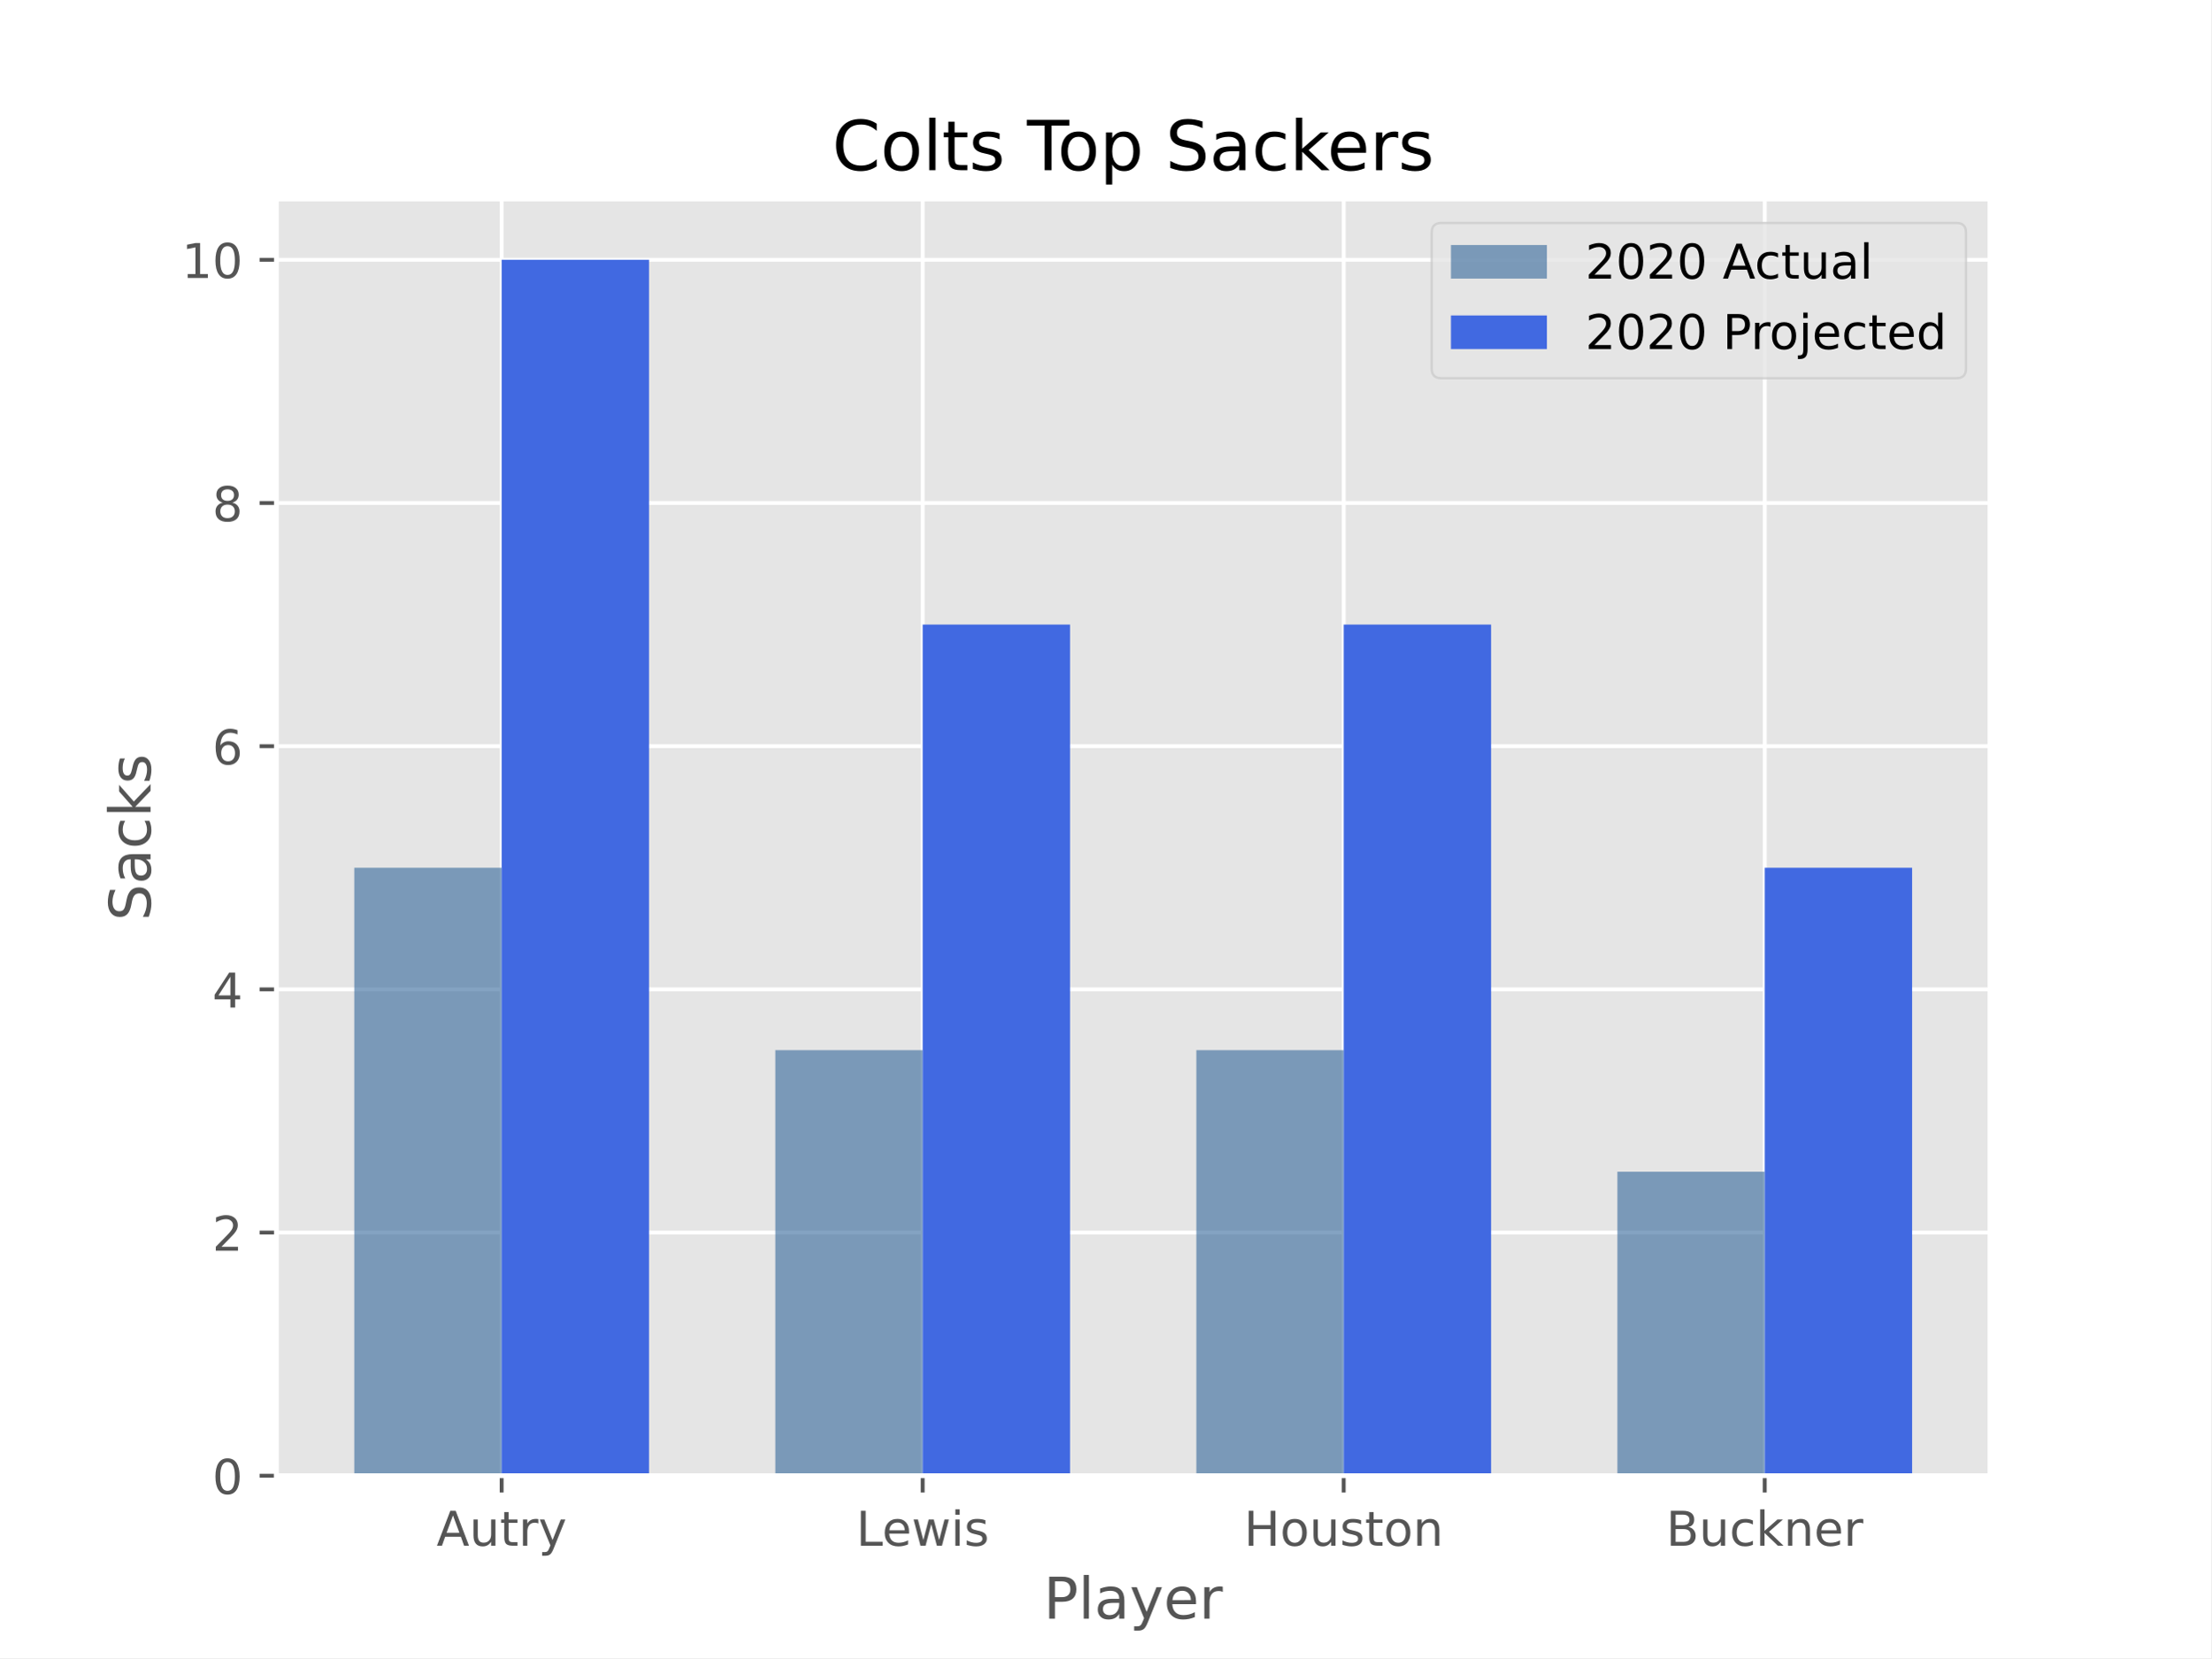
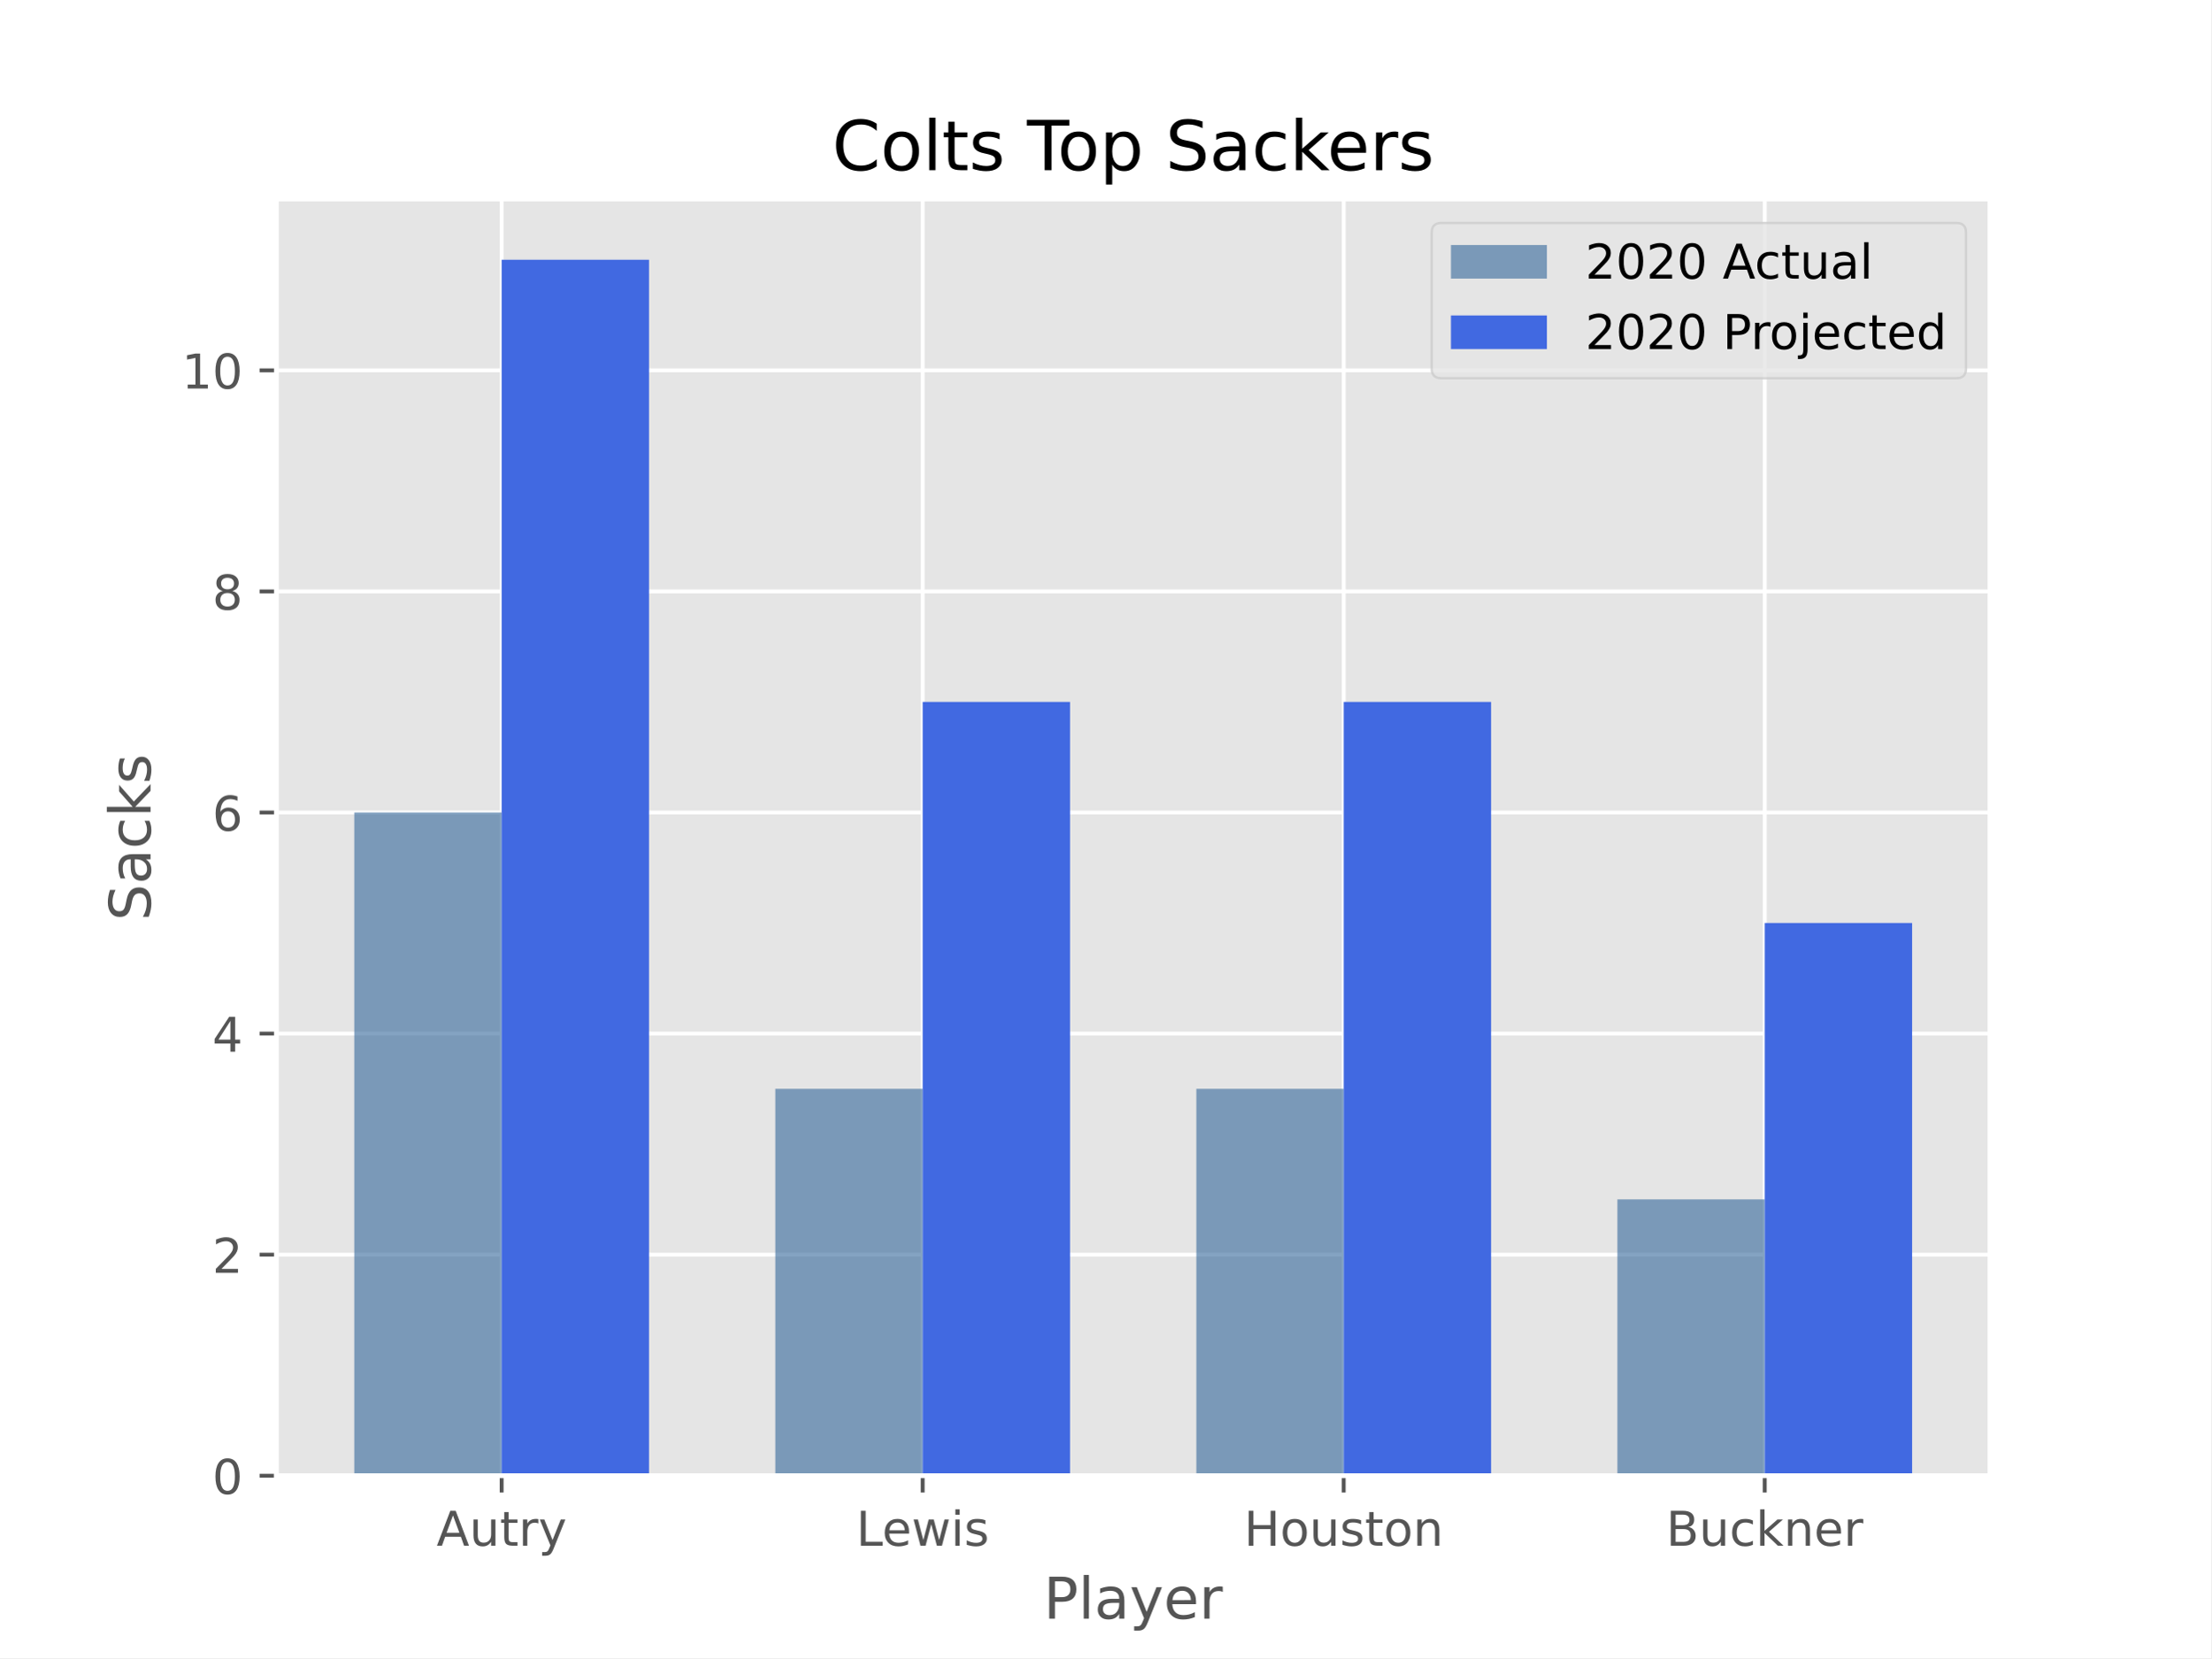
<svg xmlns="http://www.w3.org/2000/svg" xmlns:xlink="http://www.w3.org/1999/xlink" height="345.6pt" version="1.1" viewBox="0 0 460.8 345.6" width="460.8pt">
  <defs>
    <style type="text/css">*{stroke-linecap:butt;stroke-linejoin:round;}</style>
  </defs>
  <g id="figure_1">
    <g id="patch_1">
      <path d="M 0 345.6  L 460.8 345.6  L 460.8 0  L 0 0  z " style="fill:#ffffff;" />
    </g>
    <g id="axes_1">
      <g id="patch_2">
        <path d="M 57.6 307.584  L 414.72 307.584  L 414.72 41.472  L 57.6 41.472  z " style="fill:#e5e5e5;" />
      </g>
      <g id="matplotlib.axis_1">
        <g id="xtick_1">
          <g id="line2d_1">
-             <path clip-path="url(#p9dc7fcf0d0)" d="M 104.543 307.584  L 104.543 41.472  " style="fill:none;stroke:#ffffff;stroke-linecap:square;stroke-width:0.8;" />
+             <path clip-path="url(#p491f30746e)" d="M 104.543 307.584  L 104.543 41.472  " style="fill:none;stroke:#ffffff;stroke-linecap:square;stroke-width:0.8;" />
          </g>
          <g id="line2d_2">
            <defs>
-               <path d="M 0 0  L 0 3.5  " id="mb3fff09165" style="stroke:#555555;stroke-width:0.8;" />
-             </defs>
-             <g>
-               <use style="fill:#555555;stroke:#555555;stroke-width:0.8;" x="104.543" xlink:href="#mb3fff09165" y="307.584" />
+               <path d="M 0 0  L 0 3.5  " id="m06d0240697" style="stroke:#555555;stroke-width:0.8;" />
+             </defs>
+             <g>
+               <use style="fill:#555555;stroke:#555555;stroke-width:0.8;" x="104.543" xlink:href="#m06d0240697" y="307.584" />
            </g>
          </g>
          <g id="text_1">
            <g style="fill:#555555;" transform="translate(90.97923 322.1824)scale(0.1 -0.1)">
              <defs>
                <path d="M 34.188 63.188  L 20.797 26.906  L 47.609 26.906  z M 28.609 72.906  L 39.797 72.906  L 67.578 0  L 57.328 0  L 50.688 18.703  L 17.828 18.703  L 11.188 0  L 0.781 0  z " id="DejaVuSans-65" />
                <path d="M 8.5 21.578  L 8.5 54.688  L 17.484 54.688  L 17.484 21.922  Q 17.484 14.156 20.5 10.266  Q 23.531 6.391 29.594 6.391  Q 36.859 6.391 41.078 11.031  Q 45.312 15.672 45.312 23.688  L 45.312 54.688  L 54.297 54.688  L 54.297 0  L 45.312 0  L 45.312 8.406  Q 42.047 3.422 37.719 1  Q 33.406 -1.422 27.688 -1.422  Q 18.266 -1.422 13.375 4.438  Q 8.5 10.297 8.5 21.578  z M 31.109 56  z " id="DejaVuSans-117" />
                <path d="M 18.312 70.219  L 18.312 54.688  L 36.812 54.688  L 36.812 47.703  L 18.312 47.703  L 18.312 18.016  Q 18.312 11.328 20.141 9.422  Q 21.969 7.516 27.594 7.516  L 36.812 7.516  L 36.812 0  L 27.594 0  Q 17.188 0 13.234 3.875  Q 9.281 7.766 9.281 18.016  L 9.281 47.703  L 2.688 47.703  L 2.688 54.688  L 9.281 54.688  L 9.281 70.219  z " id="DejaVuSans-116" />
                <path d="M 41.109 46.297  Q 39.594 47.172 37.812 47.578  Q 36.031 48 33.891 48  Q 26.266 48 22.188 43.047  Q 18.109 38.094 18.109 28.812  L 18.109 0  L 9.078 0  L 9.078 54.688  L 18.109 54.688  L 18.109 46.188  Q 20.953 51.172 25.484 53.578  Q 30.031 56 36.531 56  Q 37.453 56 38.578 55.875  Q 39.703 55.766 41.062 55.516  z " id="DejaVuSans-114" />
                <path d="M 32.172 -5.078  Q 28.375 -14.844 24.75 -17.812  Q 21.141 -20.797 15.094 -20.797  L 7.906 -20.797  L 7.906 -13.281  L 13.188 -13.281  Q 16.891 -13.281 18.938 -11.516  Q 21 -9.766 23.484 -3.219  L 25.094 0.875  L 2.984 54.688  L 12.5 54.688  L 29.594 11.922  L 46.688 54.688  L 56.203 54.688  z " id="DejaVuSans-121" />
              </defs>
              <use xlink:href="#DejaVuSans-65" />
              <use x="68.408" xlink:href="#DejaVuSans-117" />
              <use x="131.787" xlink:href="#DejaVuSans-116" />
              <use x="170.996" xlink:href="#DejaVuSans-114" />
              <use x="212.109" xlink:href="#DejaVuSans-121" />
            </g>
          </g>
        </g>
        <g id="xtick_2">
          <g id="line2d_3">
-             <path clip-path="url(#p9dc7fcf0d0)" d="M 192.288 307.584  L 192.288 41.472  " style="fill:none;stroke:#ffffff;stroke-linecap:square;stroke-width:0.8;" />
+             <path clip-path="url(#p491f30746e)" d="M 192.288 307.584  L 192.288 41.472  " style="fill:none;stroke:#ffffff;stroke-linecap:square;stroke-width:0.8;" />
          </g>
          <g id="line2d_4">
            <g>
-               <use style="fill:#555555;stroke:#555555;stroke-width:0.8;" x="192.288" xlink:href="#mb3fff09165" y="307.584" />
+               <use style="fill:#555555;stroke:#555555;stroke-width:0.8;" x="192.288" xlink:href="#m06d0240697" y="307.584" />
            </g>
          </g>
          <g id="text_2">
            <g style="fill:#555555;" transform="translate(178.43 322.1824)scale(0.1 -0.1)">
              <defs>
                <path d="M 9.812 72.906  L 19.672 72.906  L 19.672 8.297  L 55.172 8.297  L 55.172 0  L 9.812 0  z " id="DejaVuSans-76" />
                <path d="M 56.203 29.594  L 56.203 25.203  L 14.891 25.203  Q 15.484 15.922 20.484 11.062  Q 25.484 6.203 34.422 6.203  Q 39.594 6.203 44.453 7.469  Q 49.312 8.734 54.109 11.281  L 54.109 2.781  Q 49.266 0.734 44.188 -0.344  Q 39.109 -1.422 33.891 -1.422  Q 20.797 -1.422 13.156 6.188  Q 5.516 13.812 5.516 26.812  Q 5.516 40.234 12.766 48.109  Q 20.016 56 32.328 56  Q 43.359 56 49.781 48.891  Q 56.203 41.797 56.203 29.594  z M 47.219 32.234  Q 47.125 39.594 43.094 43.984  Q 39.062 48.391 32.422 48.391  Q 24.906 48.391 20.391 44.141  Q 15.875 39.891 15.188 32.172  z " id="DejaVuSans-101" />
                <path d="M 4.203 54.688  L 13.188 54.688  L 24.422 12.016  L 35.594 54.688  L 46.188 54.688  L 57.422 12.016  L 68.609 54.688  L 77.594 54.688  L 63.281 0  L 52.688 0  L 40.922 44.828  L 29.109 0  L 18.5 0  z " id="DejaVuSans-119" />
                <path d="M 9.422 54.688  L 18.406 54.688  L 18.406 0  L 9.422 0  z M 9.422 75.984  L 18.406 75.984  L 18.406 64.594  L 9.422 64.594  z " id="DejaVuSans-105" />
                <path d="M 44.281 53.078  L 44.281 44.578  Q 40.484 46.531 36.375 47.5  Q 32.281 48.484 27.875 48.484  Q 21.188 48.484 17.844 46.438  Q 14.5 44.391 14.5 40.281  Q 14.5 37.156 16.891 35.375  Q 19.281 33.594 26.516 31.984  L 29.594 31.297  Q 39.156 29.25 43.188 25.516  Q 47.219 21.781 47.219 15.094  Q 47.219 7.469 41.188 3.016  Q 35.156 -1.422 24.609 -1.422  Q 20.219 -1.422 15.453 -0.562  Q 10.688 0.297 5.422 2  L 5.422 11.281  Q 10.406 8.688 15.234 7.391  Q 20.062 6.109 24.812 6.109  Q 31.156 6.109 34.562 8.281  Q 37.984 10.453 37.984 14.406  Q 37.984 18.062 35.516 20.016  Q 33.062 21.969 24.703 23.781  L 21.578 24.516  Q 13.234 26.266 9.516 29.906  Q 5.812 33.547 5.812 39.891  Q 5.812 47.609 11.281 51.797  Q 16.75 56 26.812 56  Q 31.781 56 36.172 55.266  Q 40.578 54.547 44.281 53.078  z " id="DejaVuSans-115" />
              </defs>
              <use xlink:href="#DejaVuSans-76" />
              <use x="53.963" xlink:href="#DejaVuSans-101" />
              <use x="115.486" xlink:href="#DejaVuSans-119" />
              <use x="197.273" xlink:href="#DejaVuSans-105" />
              <use x="225.057" xlink:href="#DejaVuSans-115" />
            </g>
          </g>
        </g>
        <g id="xtick_3">
          <g id="line2d_5">
-             <path clip-path="url(#p9dc7fcf0d0)" d="M 280.032 307.584  L 280.032 41.472  " style="fill:none;stroke:#ffffff;stroke-linecap:square;stroke-width:0.8;" />
+             <path clip-path="url(#p491f30746e)" d="M 280.032 307.584  L 280.032 41.472  " style="fill:none;stroke:#ffffff;stroke-linecap:square;stroke-width:0.8;" />
          </g>
          <g id="line2d_6">
            <g>
-               <use style="fill:#555555;stroke:#555555;stroke-width:0.8;" x="280.032" xlink:href="#mb3fff09165" y="307.584" />
+               <use style="fill:#555555;stroke:#555555;stroke-width:0.8;" x="280.032" xlink:href="#m06d0240697" y="307.584" />
            </g>
          </g>
          <g id="text_3">
            <g style="fill:#555555;" transform="translate(259.251 322.1824)scale(0.1 -0.1)">
              <defs>
                <path d="M 9.812 72.906  L 19.672 72.906  L 19.672 43.016  L 55.516 43.016  L 55.516 72.906  L 65.375 72.906  L 65.375 0  L 55.516 0  L 55.516 34.719  L 19.672 34.719  L 19.672 0  L 9.812 0  z " id="DejaVuSans-72" />
                <path d="M 30.609 48.391  Q 23.391 48.391 19.188 42.75  Q 14.984 37.109 14.984 27.297  Q 14.984 17.484 19.156 11.844  Q 23.344 6.203 30.609 6.203  Q 37.797 6.203 41.984 11.859  Q 46.188 17.531 46.188 27.297  Q 46.188 37.016 41.984 42.703  Q 37.797 48.391 30.609 48.391  z M 30.609 56  Q 42.328 56 49.016 48.375  Q 55.719 40.766 55.719 27.297  Q 55.719 13.875 49.016 6.219  Q 42.328 -1.422 30.609 -1.422  Q 18.844 -1.422 12.172 6.219  Q 5.516 13.875 5.516 27.297  Q 5.516 40.766 12.172 48.375  Q 18.844 56 30.609 56  z " id="DejaVuSans-111" />
                <path d="M 54.891 33.016  L 54.891 0  L 45.906 0  L 45.906 32.719  Q 45.906 40.484 42.875 44.328  Q 39.844 48.188 33.797 48.188  Q 26.516 48.188 22.312 43.547  Q 18.109 38.922 18.109 30.906  L 18.109 0  L 9.078 0  L 9.078 54.688  L 18.109 54.688  L 18.109 46.188  Q 21.344 51.125 25.703 53.562  Q 30.078 56 35.797 56  Q 45.219 56 50.047 50.172  Q 54.891 44.344 54.891 33.016  z " id="DejaVuSans-110" />
              </defs>
              <use xlink:href="#DejaVuSans-72" />
              <use x="75.195" xlink:href="#DejaVuSans-111" />
              <use x="136.377" xlink:href="#DejaVuSans-117" />
              <use x="199.756" xlink:href="#DejaVuSans-115" />
              <use x="251.855" xlink:href="#DejaVuSans-116" />
              <use x="291.064" xlink:href="#DejaVuSans-111" />
              <use x="352.246" xlink:href="#DejaVuSans-110" />
            </g>
          </g>
        </g>
        <g id="xtick_4">
          <g id="line2d_7">
-             <path clip-path="url(#p9dc7fcf0d0)" d="M 367.777 307.584  L 367.777 41.472  " style="fill:none;stroke:#ffffff;stroke-linecap:square;stroke-width:0.8;" />
+             <path clip-path="url(#p491f30746e)" d="M 367.777 307.584  L 367.777 41.472  " style="fill:none;stroke:#ffffff;stroke-linecap:square;stroke-width:0.8;" />
          </g>
          <g id="line2d_8">
            <g>
-               <use style="fill:#555555;stroke:#555555;stroke-width:0.8;" x="367.777" xlink:href="#mb3fff09165" y="307.584" />
+               <use style="fill:#555555;stroke:#555555;stroke-width:0.8;" x="367.777" xlink:href="#m06d0240697" y="307.584" />
            </g>
          </g>
          <g id="text_4">
            <g style="fill:#555555;" transform="translate(347.2322 322.1824)scale(0.1 -0.1)">
              <defs>
                <path d="M 19.672 34.812  L 19.672 8.109  L 35.5 8.109  Q 43.453 8.109 47.281 11.406  Q 51.125 14.703 51.125 21.484  Q 51.125 28.328 47.281 31.562  Q 43.453 34.812 35.5 34.812  z M 19.672 64.797  L 19.672 42.828  L 34.281 42.828  Q 41.5 42.828 45.031 45.531  Q 48.578 48.25 48.578 53.812  Q 48.578 59.328 45.031 62.062  Q 41.5 64.797 34.281 64.797  z M 9.812 72.906  L 35.016 72.906  Q 46.297 72.906 52.391 68.219  Q 58.5 63.531 58.5 54.891  Q 58.5 48.188 55.375 44.234  Q 52.25 40.281 46.188 39.312  Q 53.469 37.75 57.5 32.781  Q 61.531 27.828 61.531 20.406  Q 61.531 10.641 54.891 5.312  Q 48.25 0 35.984 0  L 9.812 0  z " id="DejaVuSans-66" />
                <path d="M 48.781 52.594  L 48.781 44.188  Q 44.969 46.297 41.141 47.344  Q 37.312 48.391 33.406 48.391  Q 24.656 48.391 19.812 42.844  Q 14.984 37.312 14.984 27.297  Q 14.984 17.281 19.812 11.734  Q 24.656 6.203 33.406 6.203  Q 37.312 6.203 41.141 7.25  Q 44.969 8.297 48.781 10.406  L 48.781 2.094  Q 45.016 0.344 40.984 -0.531  Q 36.969 -1.422 32.422 -1.422  Q 20.062 -1.422 12.781 6.344  Q 5.516 14.109 5.516 27.297  Q 5.516 40.672 12.859 48.328  Q 20.219 56 33.016 56  Q 37.156 56 41.109 55.141  Q 45.062 54.297 48.781 52.594  z " id="DejaVuSans-99" />
                <path d="M 9.078 75.984  L 18.109 75.984  L 18.109 31.109  L 44.922 54.688  L 56.391 54.688  L 27.391 29.109  L 57.625 0  L 45.906 0  L 18.109 26.703  L 18.109 0  L 9.078 0  z " id="DejaVuSans-107" />
              </defs>
              <use xlink:href="#DejaVuSans-66" />
              <use x="68.604" xlink:href="#DejaVuSans-117" />
              <use x="131.982" xlink:href="#DejaVuSans-99" />
              <use x="186.963" xlink:href="#DejaVuSans-107" />
              <use x="244.873" xlink:href="#DejaVuSans-110" />
              <use x="308.252" xlink:href="#DejaVuSans-101" />
              <use x="369.775" xlink:href="#DejaVuSans-114" />
            </g>
          </g>
        </g>
        <g id="text_5">
          <g style="fill:#555555;" transform="translate(217.4888 337.3802)scale(0.12 -0.12)">
            <defs>
              <path d="M 19.672 64.797  L 19.672 37.406  L 32.078 37.406  Q 38.969 37.406 42.719 40.969  Q 46.484 44.531 46.484 51.125  Q 46.484 57.672 42.719 61.234  Q 38.969 64.797 32.078 64.797  z M 9.812 72.906  L 32.078 72.906  Q 44.344 72.906 50.609 67.359  Q 56.891 61.812 56.891 51.125  Q 56.891 40.328 50.609 34.812  Q 44.344 29.297 32.078 29.297  L 19.672 29.297  L 19.672 0  L 9.812 0  z " id="DejaVuSans-80" />
              <path d="M 9.422 75.984  L 18.406 75.984  L 18.406 0  L 9.422 0  z " id="DejaVuSans-108" />
              <path d="M 34.281 27.484  Q 23.391 27.484 19.188 25  Q 14.984 22.516 14.984 16.5  Q 14.984 11.719 18.141 8.906  Q 21.297 6.109 26.703 6.109  Q 34.188 6.109 38.703 11.406  Q 43.219 16.703 43.219 25.484  L 43.219 27.484  z M 52.203 31.203  L 52.203 0  L 43.219 0  L 43.219 8.297  Q 40.141 3.328 35.547 0.953  Q 30.953 -1.422 24.312 -1.422  Q 15.922 -1.422 10.953 3.297  Q 6 8.016 6 15.922  Q 6 25.141 12.172 29.828  Q 18.359 34.516 30.609 34.516  L 43.219 34.516  L 43.219 35.406  Q 43.219 41.609 39.141 45  Q 35.062 48.391 27.688 48.391  Q 23 48.391 18.547 47.266  Q 14.109 46.141 10.016 43.891  L 10.016 52.203  Q 14.938 54.109 19.578 55.047  Q 24.219 56 28.609 56  Q 40.484 56 46.344 49.844  Q 52.203 43.703 52.203 31.203  z " id="DejaVuSans-97" />
            </defs>
            <use xlink:href="#DejaVuSans-80" />
            <use x="60.303" xlink:href="#DejaVuSans-108" />
            <use x="88.086" xlink:href="#DejaVuSans-97" />
            <use x="149.365" xlink:href="#DejaVuSans-121" />
            <use x="208.545" xlink:href="#DejaVuSans-101" />
            <use x="270.068" xlink:href="#DejaVuSans-114" />
          </g>
        </g>
      </g>
      <g id="matplotlib.axis_2">
        <g id="ytick_1">
          <g id="line2d_9">
-             <path clip-path="url(#p9dc7fcf0d0)" d="M 57.6 307.584  L 414.72 307.584  " style="fill:none;stroke:#ffffff;stroke-linecap:square;stroke-width:0.8;" />
+             <path clip-path="url(#p491f30746e)" d="M 57.6 307.584  L 414.72 307.584  " style="fill:none;stroke:#ffffff;stroke-linecap:square;stroke-width:0.8;" />
          </g>
          <g id="line2d_10">
            <defs>
-               <path d="M 0 0  L -3.5 0  " id="mfcdf6e4e17" style="stroke:#555555;stroke-width:0.8;" />
-             </defs>
-             <g>
-               <use style="fill:#555555;stroke:#555555;stroke-width:0.8;" x="57.6" xlink:href="#mfcdf6e4e17" y="307.584" />
+               <path d="M 0 0  L -3.5 0  " id="m8fbb04afca" style="stroke:#555555;stroke-width:0.8;" />
+             </defs>
+             <g>
+               <use style="fill:#555555;stroke:#555555;stroke-width:0.8;" x="57.6" xlink:href="#m8fbb04afca" y="307.584" />
            </g>
          </g>
          <g id="text_6">
            <g style="fill:#555555;" transform="translate(44.2375 311.3832)scale(0.1 -0.1)">
              <defs>
                <path d="M 31.781 66.406  Q 24.172 66.406 20.328 58.906  Q 16.5 51.422 16.5 36.375  Q 16.5 21.391 20.328 13.891  Q 24.172 6.391 31.781 6.391  Q 39.453 6.391 43.281 13.891  Q 47.125 21.391 47.125 36.375  Q 47.125 51.422 43.281 58.906  Q 39.453 66.406 31.781 66.406  z M 31.781 74.219  Q 44.047 74.219 50.516 64.516  Q 56.984 54.828 56.984 36.375  Q 56.984 17.969 50.516 8.266  Q 44.047 -1.422 31.781 -1.422  Q 19.531 -1.422 13.062 8.266  Q 6.594 17.969 6.594 36.375  Q 6.594 54.828 13.062 64.516  Q 19.531 74.219 31.781 74.219  z " id="DejaVuSans-48" />
              </defs>
              <use xlink:href="#DejaVuSans-48" />
            </g>
          </g>
        </g>
        <g id="ytick_2">
          <g id="line2d_11">
-             <path clip-path="url(#p9dc7fcf0d0)" d="M 57.6 256.896  L 414.72 256.896  " style="fill:none;stroke:#ffffff;stroke-linecap:square;stroke-width:0.8;" />
+             <path clip-path="url(#p491f30746e)" d="M 57.6 261.504  L 414.72 261.504  " style="fill:none;stroke:#ffffff;stroke-linecap:square;stroke-width:0.8;" />
          </g>
          <g id="line2d_12">
            <g>
-               <use style="fill:#555555;stroke:#555555;stroke-width:0.8;" x="57.6" xlink:href="#mfcdf6e4e17" y="256.896" />
+               <use style="fill:#555555;stroke:#555555;stroke-width:0.8;" x="57.6" xlink:href="#m8fbb04afca" y="261.504" />
            </g>
          </g>
          <g id="text_7">
-             <g style="fill:#555555;" transform="translate(44.2375 260.6952)scale(0.1 -0.1)">
+             <g style="fill:#555555;" transform="translate(44.2375 265.3032)scale(0.1 -0.1)">
              <defs>
                <path d="M 19.188 8.297  L 53.609 8.297  L 53.609 0  L 7.328 0  L 7.328 8.297  Q 12.938 14.109 22.625 23.891  Q 32.328 33.688 34.812 36.531  Q 39.547 41.844 41.422 45.531  Q 43.312 49.219 43.312 52.781  Q 43.312 58.594 39.234 62.25  Q 35.156 65.922 28.609 65.922  Q 23.969 65.922 18.812 64.312  Q 13.672 62.703 7.812 59.422  L 7.812 69.391  Q 13.766 71.781 18.938 73  Q 24.125 74.219 28.422 74.219  Q 39.75 74.219 46.484 68.547  Q 53.219 62.891 53.219 53.422  Q 53.219 48.922 51.531 44.891  Q 49.859 40.875 45.406 35.406  Q 44.188 33.984 37.641 27.219  Q 31.109 20.453 19.188 8.297  z " id="DejaVuSans-50" />
              </defs>
              <use xlink:href="#DejaVuSans-50" />
            </g>
          </g>
        </g>
        <g id="ytick_3">
          <g id="line2d_13">
-             <path clip-path="url(#p9dc7fcf0d0)" d="M 57.6 206.208  L 414.72 206.208  " style="fill:none;stroke:#ffffff;stroke-linecap:square;stroke-width:0.8;" />
+             <path clip-path="url(#p491f30746e)" d="M 57.6 215.424  L 414.72 215.424  " style="fill:none;stroke:#ffffff;stroke-linecap:square;stroke-width:0.8;" />
          </g>
          <g id="line2d_14">
            <g>
-               <use style="fill:#555555;stroke:#555555;stroke-width:0.8;" x="57.6" xlink:href="#mfcdf6e4e17" y="206.208" />
+               <use style="fill:#555555;stroke:#555555;stroke-width:0.8;" x="57.6" xlink:href="#m8fbb04afca" y="215.424" />
            </g>
          </g>
          <g id="text_8">
-             <g style="fill:#555555;" transform="translate(44.2375 210.0072)scale(0.1 -0.1)">
+             <g style="fill:#555555;" transform="translate(44.2375 219.2232)scale(0.1 -0.1)">
              <defs>
                <path d="M 37.797 64.312  L 12.891 25.391  L 37.797 25.391  z M 35.203 72.906  L 47.609 72.906  L 47.609 25.391  L 58.016 25.391  L 58.016 17.188  L 47.609 17.188  L 47.609 0  L 37.797 0  L 37.797 17.188  L 4.891 17.188  L 4.891 26.703  z " id="DejaVuSans-52" />
              </defs>
              <use xlink:href="#DejaVuSans-52" />
            </g>
          </g>
        </g>
        <g id="ytick_4">
          <g id="line2d_15">
-             <path clip-path="url(#p9dc7fcf0d0)" d="M 57.6 155.52  L 414.72 155.52  " style="fill:none;stroke:#ffffff;stroke-linecap:square;stroke-width:0.8;" />
+             <path clip-path="url(#p491f30746e)" d="M 57.6 169.344  L 414.72 169.344  " style="fill:none;stroke:#ffffff;stroke-linecap:square;stroke-width:0.8;" />
          </g>
          <g id="line2d_16">
            <g>
-               <use style="fill:#555555;stroke:#555555;stroke-width:0.8;" x="57.6" xlink:href="#mfcdf6e4e17" y="155.52" />
+               <use style="fill:#555555;stroke:#555555;stroke-width:0.8;" x="57.6" xlink:href="#m8fbb04afca" y="169.344" />
            </g>
          </g>
          <g id="text_9">
-             <g style="fill:#555555;" transform="translate(44.2375 159.3192)scale(0.1 -0.1)">
+             <g style="fill:#555555;" transform="translate(44.2375 173.1432)scale(0.1 -0.1)">
              <defs>
                <path d="M 33.016 40.375  Q 26.375 40.375 22.484 35.828  Q 18.609 31.297 18.609 23.391  Q 18.609 15.531 22.484 10.953  Q 26.375 6.391 33.016 6.391  Q 39.656 6.391 43.531 10.953  Q 47.406 15.531 47.406 23.391  Q 47.406 31.297 43.531 35.828  Q 39.656 40.375 33.016 40.375  z M 52.594 71.297  L 52.594 62.312  Q 48.875 64.062 45.094 64.984  Q 41.312 65.922 37.594 65.922  Q 27.828 65.922 22.672 59.328  Q 17.531 52.734 16.797 39.406  Q 19.672 43.656 24.016 45.922  Q 28.375 48.188 33.594 48.188  Q 44.578 48.188 50.953 41.516  Q 57.328 34.859 57.328 23.391  Q 57.328 12.156 50.688 5.359  Q 44.047 -1.422 33.016 -1.422  Q 20.359 -1.422 13.672 8.266  Q 6.984 17.969 6.984 36.375  Q 6.984 53.656 15.188 63.938  Q 23.391 74.219 37.203 74.219  Q 40.922 74.219 44.703 73.484  Q 48.484 72.75 52.594 71.297  z " id="DejaVuSans-54" />
              </defs>
              <use xlink:href="#DejaVuSans-54" />
            </g>
          </g>
        </g>
        <g id="ytick_5">
          <g id="line2d_17">
-             <path clip-path="url(#p9dc7fcf0d0)" d="M 57.6 104.832  L 414.72 104.832  " style="fill:none;stroke:#ffffff;stroke-linecap:square;stroke-width:0.8;" />
+             <path clip-path="url(#p491f30746e)" d="M 57.6 123.264  L 414.72 123.264  " style="fill:none;stroke:#ffffff;stroke-linecap:square;stroke-width:0.8;" />
          </g>
          <g id="line2d_18">
            <g>
-               <use style="fill:#555555;stroke:#555555;stroke-width:0.8;" x="57.6" xlink:href="#mfcdf6e4e17" y="104.832" />
+               <use style="fill:#555555;stroke:#555555;stroke-width:0.8;" x="57.6" xlink:href="#m8fbb04afca" y="123.264" />
            </g>
          </g>
          <g id="text_10">
-             <g style="fill:#555555;" transform="translate(44.2375 108.6312)scale(0.1 -0.1)">
+             <g style="fill:#555555;" transform="translate(44.2375 127.0632)scale(0.1 -0.1)">
              <defs>
                <path d="M 31.781 34.625  Q 24.75 34.625 20.719 30.859  Q 16.703 27.094 16.703 20.516  Q 16.703 13.922 20.719 10.156  Q 24.75 6.391 31.781 6.391  Q 38.812 6.391 42.859 10.172  Q 46.922 13.969 46.922 20.516  Q 46.922 27.094 42.891 30.859  Q 38.875 34.625 31.781 34.625  z M 21.922 38.812  Q 15.578 40.375 12.031 44.719  Q 8.5 49.078 8.5 55.328  Q 8.5 64.062 14.719 69.141  Q 20.953 74.219 31.781 74.219  Q 42.672 74.219 48.875 69.141  Q 55.078 64.062 55.078 55.328  Q 55.078 49.078 51.531 44.719  Q 48 40.375 41.703 38.812  Q 48.828 37.156 52.797 32.312  Q 56.781 27.484 56.781 20.516  Q 56.781 9.906 50.312 4.234  Q 43.844 -1.422 31.781 -1.422  Q 19.734 -1.422 13.25 4.234  Q 6.781 9.906 6.781 20.516  Q 6.781 27.484 10.781 32.312  Q 14.797 37.156 21.922 38.812  z M 18.312 54.391  Q 18.312 48.734 21.844 45.562  Q 25.391 42.391 31.781 42.391  Q 38.141 42.391 41.719 45.562  Q 45.312 48.734 45.312 54.391  Q 45.312 60.062 41.719 63.234  Q 38.141 66.406 31.781 66.406  Q 25.391 66.406 21.844 63.234  Q 18.312 60.062 18.312 54.391  z " id="DejaVuSans-56" />
              </defs>
              <use xlink:href="#DejaVuSans-56" />
            </g>
          </g>
        </g>
        <g id="ytick_6">
          <g id="line2d_19">
-             <path clip-path="url(#p9dc7fcf0d0)" d="M 57.6 54.144  L 414.72 54.144  " style="fill:none;stroke:#ffffff;stroke-linecap:square;stroke-width:0.8;" />
+             <path clip-path="url(#p491f30746e)" d="M 57.6 77.184  L 414.72 77.184  " style="fill:none;stroke:#ffffff;stroke-linecap:square;stroke-width:0.8;" />
          </g>
          <g id="line2d_20">
            <g>
-               <use style="fill:#555555;stroke:#555555;stroke-width:0.8;" x="57.6" xlink:href="#mfcdf6e4e17" y="54.144" />
+               <use style="fill:#555555;stroke:#555555;stroke-width:0.8;" x="57.6" xlink:href="#m8fbb04afca" y="77.184" />
            </g>
          </g>
          <g id="text_11">
-             <g style="fill:#555555;" transform="translate(37.875 57.94322)scale(0.1 -0.1)">
+             <g style="fill:#555555;" transform="translate(37.875 80.98322)scale(0.1 -0.1)">
              <defs>
                <path d="M 12.406 8.297  L 28.516 8.297  L 28.516 63.922  L 10.984 60.406  L 10.984 69.391  L 28.422 72.906  L 38.281 72.906  L 38.281 8.297  L 54.391 8.297  L 54.391 0  L 12.406 0  z " id="DejaVuSans-49" />
              </defs>
              <use xlink:href="#DejaVuSans-49" />
              <use x="63.623" xlink:href="#DejaVuSans-48" />
            </g>
          </g>
        </g>
        <g id="text_12">
          <g style="fill:#555555;" transform="translate(31.37937 191.913)rotate(-90)scale(0.12 -0.12)">
            <defs>
              <path d="M 53.516 70.516  L 53.516 60.891  Q 47.906 63.578 42.922 64.891  Q 37.938 66.219 33.297 66.219  Q 25.25 66.219 20.875 63.094  Q 16.5 59.969 16.5 54.203  Q 16.5 49.359 19.406 46.891  Q 22.312 44.438 30.422 42.922  L 36.375 41.703  Q 47.406 39.594 52.656 34.297  Q 57.906 29 57.906 20.125  Q 57.906 9.516 50.797 4.047  Q 43.703 -1.422 29.984 -1.422  Q 24.812 -1.422 18.969 -0.25  Q 13.141 0.922 6.891 3.219  L 6.891 13.375  Q 12.891 10.016 18.656 8.297  Q 24.422 6.594 29.984 6.594  Q 38.422 6.594 43.016 9.906  Q 47.609 13.234 47.609 19.391  Q 47.609 24.75 44.312 27.781  Q 41.016 30.812 33.5 32.328  L 27.484 33.5  Q 16.453 35.688 11.516 40.375  Q 6.594 45.062 6.594 53.422  Q 6.594 63.094 13.406 68.656  Q 20.219 74.219 32.172 74.219  Q 37.312 74.219 42.625 73.281  Q 47.953 72.359 53.516 70.516  z " id="DejaVuSans-83" />
            </defs>
            <use xlink:href="#DejaVuSans-83" />
            <use x="63.477" xlink:href="#DejaVuSans-97" />
            <use x="124.756" xlink:href="#DejaVuSans-99" />
            <use x="179.736" xlink:href="#DejaVuSans-107" />
            <use x="237.646" xlink:href="#DejaVuSans-115" />
          </g>
        </g>
      </g>
      <g id="patch_3">
-         <path clip-path="url(#p9dc7fcf0d0)" d="M 73.833 307.584  L 104.543 307.584  L 104.543 180.864  L 73.833 180.864  z " style="fill:#336699;fill-opacity:0.6;" />
+         <path clip-path="url(#p491f30746e)" d="M 73.833 307.584  L 104.543 307.584  L 104.543 169.344  L 73.833 169.344  z " style="fill:#336699;fill-opacity:0.6;" />
      </g>
      <g id="patch_4">
-         <path clip-path="url(#p9dc7fcf0d0)" d="M 161.577 307.584  L 192.288 307.584  L 192.288 218.88  L 161.577 218.88  z " style="fill:#336699;fill-opacity:0.6;" />
+         <path clip-path="url(#p491f30746e)" d="M 161.577 307.584  L 192.288 307.584  L 192.288 226.944  L 161.577 226.944  z " style="fill:#336699;fill-opacity:0.6;" />
      </g>
      <g id="patch_5">
-         <path clip-path="url(#p9dc7fcf0d0)" d="M 249.322 307.584  L 280.032 307.584  L 280.032 218.88  L 249.322 218.88  z " style="fill:#336699;fill-opacity:0.6;" />
+         <path clip-path="url(#p491f30746e)" d="M 249.322 307.584  L 280.032 307.584  L 280.032 226.944  L 249.322 226.944  z " style="fill:#336699;fill-opacity:0.6;" />
      </g>
      <g id="patch_6">
-         <path clip-path="url(#p9dc7fcf0d0)" d="M 337.066 307.584  L 367.777 307.584  L 367.777 244.224  L 337.066 244.224  z " style="fill:#336699;fill-opacity:0.6;" />
+         <path clip-path="url(#p491f30746e)" d="M 337.066 307.584  L 367.777 307.584  L 367.777 249.984  L 337.066 249.984  z " style="fill:#336699;fill-opacity:0.6;" />
      </g>
      <g id="patch_7">
-         <path clip-path="url(#p9dc7fcf0d0)" d="M 104.543 307.584  L 135.254 307.584  L 135.254 54.144  L 104.543 54.144  z " style="fill:#4169e1;" />
+         <path clip-path="url(#p491f30746e)" d="M 104.543 307.584  L 135.254 307.584  L 135.254 54.144  L 104.543 54.144  z " style="fill:#4169e1;" />
      </g>
      <g id="patch_8">
-         <path clip-path="url(#p9dc7fcf0d0)" d="M 192.288 307.584  L 222.998 307.584  L 222.998 130.176  L 192.288 130.176  z " style="fill:#4169e1;" />
+         <path clip-path="url(#p491f30746e)" d="M 192.288 307.584  L 222.998 307.584  L 222.998 146.304  L 192.288 146.304  z " style="fill:#4169e1;" />
      </g>
      <g id="patch_9">
-         <path clip-path="url(#p9dc7fcf0d0)" d="M 280.032 307.584  L 310.743 307.584  L 310.743 130.176  L 280.032 130.176  z " style="fill:#4169e1;" />
+         <path clip-path="url(#p491f30746e)" d="M 280.032 307.584  L 310.743 307.584  L 310.743 146.304  L 280.032 146.304  z " style="fill:#4169e1;" />
      </g>
      <g id="patch_10">
-         <path clip-path="url(#p9dc7fcf0d0)" d="M 367.777 307.584  L 398.487 307.584  L 398.487 180.864  L 367.777 180.864  z " style="fill:#4169e1;" />
+         <path clip-path="url(#p491f30746e)" d="M 367.777 307.584  L 398.487 307.584  L 398.487 192.384  L 367.777 192.384  z " style="fill:#4169e1;" />
      </g>
      <g id="patch_11">
        <path d="M 57.6 307.584  L 57.6 41.472  " style="fill:none;stroke:#ffffff;stroke-linecap:square;stroke-linejoin:miter;" />
      </g>
      <g id="patch_12">
        <path d="M 414.72 307.584  L 414.72 41.472  " style="fill:none;stroke:#ffffff;stroke-linecap:square;stroke-linejoin:miter;" />
      </g>
      <g id="patch_13">
        <path d="M 57.6 307.584  L 414.72 307.584  " style="fill:none;stroke:#ffffff;stroke-linecap:square;stroke-linejoin:miter;" />
      </g>
      <g id="patch_14">
        <path d="M 57.6 41.472  L 414.72 41.472  " style="fill:none;stroke:#ffffff;stroke-linecap:square;stroke-linejoin:miter;" />
      </g>
      <g id="text_13">
        <g transform="translate(173.4356 35.472)scale(0.144 -0.144)">
          <defs>
            <path d="M 64.406 67.281  L 64.406 56.891  Q 59.422 61.531 53.781 63.812  Q 48.141 66.109 41.797 66.109  Q 29.297 66.109 22.656 58.469  Q 16.016 50.828 16.016 36.375  Q 16.016 21.969 22.656 14.328  Q 29.297 6.688 41.797 6.688  Q 48.141 6.688 53.781 8.984  Q 59.422 11.281 64.406 15.922  L 64.406 5.609  Q 59.234 2.094 53.438 0.328  Q 47.656 -1.422 41.219 -1.422  Q 24.656 -1.422 15.125 8.703  Q 5.609 18.844 5.609 36.375  Q 5.609 53.953 15.125 64.078  Q 24.656 74.219 41.219 74.219  Q 47.75 74.219 53.531 72.484  Q 59.328 70.75 64.406 67.281  z " id="DejaVuSans-67" />
            <path id="DejaVuSans-32" />
            <path d="M -0.297 72.906  L 61.375 72.906  L 61.375 64.594  L 35.5 64.594  L 35.5 0  L 25.594 0  L 25.594 64.594  L -0.297 64.594  z " id="DejaVuSans-84" />
            <path d="M 18.109 8.203  L 18.109 -20.797  L 9.078 -20.797  L 9.078 54.688  L 18.109 54.688  L 18.109 46.391  Q 20.953 51.266 25.266 53.625  Q 29.594 56 35.594 56  Q 45.562 56 51.781 48.094  Q 58.016 40.188 58.016 27.297  Q 58.016 14.406 51.781 6.484  Q 45.562 -1.422 35.594 -1.422  Q 29.594 -1.422 25.266 0.953  Q 20.953 3.328 18.109 8.203  z M 48.688 27.297  Q 48.688 37.203 44.609 42.844  Q 40.531 48.484 33.406 48.484  Q 26.266 48.484 22.188 42.844  Q 18.109 37.203 18.109 27.297  Q 18.109 17.391 22.188 11.75  Q 26.266 6.109 33.406 6.109  Q 40.531 6.109 44.609 11.75  Q 48.688 17.391 48.688 27.297  z " id="DejaVuSans-112" />
          </defs>
          <use xlink:href="#DejaVuSans-67" />
          <use x="69.824" xlink:href="#DejaVuSans-111" />
          <use x="131.006" xlink:href="#DejaVuSans-108" />
          <use x="158.789" xlink:href="#DejaVuSans-116" />
          <use x="197.998" xlink:href="#DejaVuSans-115" />
          <use x="250.098" xlink:href="#DejaVuSans-32" />
          <use x="281.885" xlink:href="#DejaVuSans-84" />
          <use x="325.969" xlink:href="#DejaVuSans-111" />
          <use x="387.15" xlink:href="#DejaVuSans-112" />
          <use x="450.627" xlink:href="#DejaVuSans-32" />
          <use x="482.414" xlink:href="#DejaVuSans-83" />
          <use x="545.891" xlink:href="#DejaVuSans-97" />
          <use x="607.17" xlink:href="#DejaVuSans-99" />
          <use x="662.15" xlink:href="#DejaVuSans-107" />
          <use x="716.436" xlink:href="#DejaVuSans-101" />
          <use x="777.959" xlink:href="#DejaVuSans-114" />
          <use x="819.072" xlink:href="#DejaVuSans-115" />
        </g>
      </g>
      <g id="legend_1">
        <g id="patch_15">
          <path d="M 300.381 78.828  L 407.72 78.828  Q 409.72 78.828 409.72 76.828  L 409.72 48.472  Q 409.72 46.472 407.72 46.472  L 300.381 46.472  Q 298.381 46.472 298.381 48.472  L 298.381 76.828  Q 298.381 78.828 300.381 78.828  z " style="fill:#e5e5e5;opacity:0.8;stroke:#cccccc;stroke-linejoin:miter;stroke-width:0.5;" />
        </g>
        <g id="patch_16">
          <path d="M 302.381 58.07  L 322.381 58.07  L 322.381 51.07  L 302.381 51.07  z " style="fill:#336699;fill-opacity:0.6;" />
        </g>
        <g id="text_14">
          <g transform="translate(330.3809 58.07044)scale(0.1 -0.1)">
            <use xlink:href="#DejaVuSans-50" />
            <use x="63.623" xlink:href="#DejaVuSans-48" />
            <use x="127.246" xlink:href="#DejaVuSans-50" />
            <use x="190.869" xlink:href="#DejaVuSans-48" />
            <use x="254.492" xlink:href="#DejaVuSans-32" />
            <use x="286.279" xlink:href="#DejaVuSans-65" />
            <use x="352.938" xlink:href="#DejaVuSans-99" />
            <use x="407.918" xlink:href="#DejaVuSans-116" />
            <use x="447.127" xlink:href="#DejaVuSans-117" />
            <use x="510.506" xlink:href="#DejaVuSans-97" />
            <use x="571.785" xlink:href="#DejaVuSans-108" />
          </g>
        </g>
        <g id="patch_17">
          <path d="M 302.381 72.749  L 322.381 72.749  L 322.381 65.749  L 302.381 65.749  z " style="fill:#4169e1;" />
        </g>
        <g id="text_15">
          <g transform="translate(330.3809 72.74856)scale(0.1 -0.1)">
            <defs>
              <path d="M 9.422 54.688  L 18.406 54.688  L 18.406 -0.984  Q 18.406 -11.422 14.422 -16.109  Q 10.453 -20.797 1.609 -20.797  L -1.812 -20.797  L -1.812 -13.188  L 0.594 -13.188  Q 5.719 -13.188 7.562 -10.812  Q 9.422 -8.453 9.422 -0.984  z M 9.422 75.984  L 18.406 75.984  L 18.406 64.594  L 9.422 64.594  z " id="DejaVuSans-106" />
              <path d="M 45.406 46.391  L 45.406 75.984  L 54.391 75.984  L 54.391 0  L 45.406 0  L 45.406 8.203  Q 42.578 3.328 38.25 0.953  Q 33.938 -1.422 27.875 -1.422  Q 17.969 -1.422 11.734 6.484  Q 5.516 14.406 5.516 27.297  Q 5.516 40.188 11.734 48.094  Q 17.969 56 27.875 56  Q 33.938 56 38.25 53.625  Q 42.578 51.266 45.406 46.391  z M 14.797 27.297  Q 14.797 17.391 18.875 11.75  Q 22.953 6.109 30.078 6.109  Q 37.203 6.109 41.297 11.75  Q 45.406 17.391 45.406 27.297  Q 45.406 37.203 41.297 42.844  Q 37.203 48.484 30.078 48.484  Q 22.953 48.484 18.875 42.844  Q 14.797 37.203 14.797 27.297  z " id="DejaVuSans-100" />
            </defs>
            <use xlink:href="#DejaVuSans-50" />
            <use x="63.623" xlink:href="#DejaVuSans-48" />
            <use x="127.246" xlink:href="#DejaVuSans-50" />
            <use x="190.869" xlink:href="#DejaVuSans-48" />
            <use x="254.492" xlink:href="#DejaVuSans-32" />
            <use x="286.279" xlink:href="#DejaVuSans-80" />
            <use x="344.832" xlink:href="#DejaVuSans-114" />
            <use x="383.695" xlink:href="#DejaVuSans-111" />
            <use x="444.877" xlink:href="#DejaVuSans-106" />
            <use x="472.66" xlink:href="#DejaVuSans-101" />
            <use x="534.184" xlink:href="#DejaVuSans-99" />
            <use x="589.164" xlink:href="#DejaVuSans-116" />
            <use x="628.373" xlink:href="#DejaVuSans-101" />
            <use x="689.896" xlink:href="#DejaVuSans-100" />
          </g>
        </g>
      </g>
    </g>
  </g>
  <defs>
-     <clipPath id="p9dc7fcf0d0">
+     <clipPath id="p491f30746e">
      <rect height="266.112" width="357.12" x="57.6" y="41.472" />
    </clipPath>
  </defs>
</svg>
